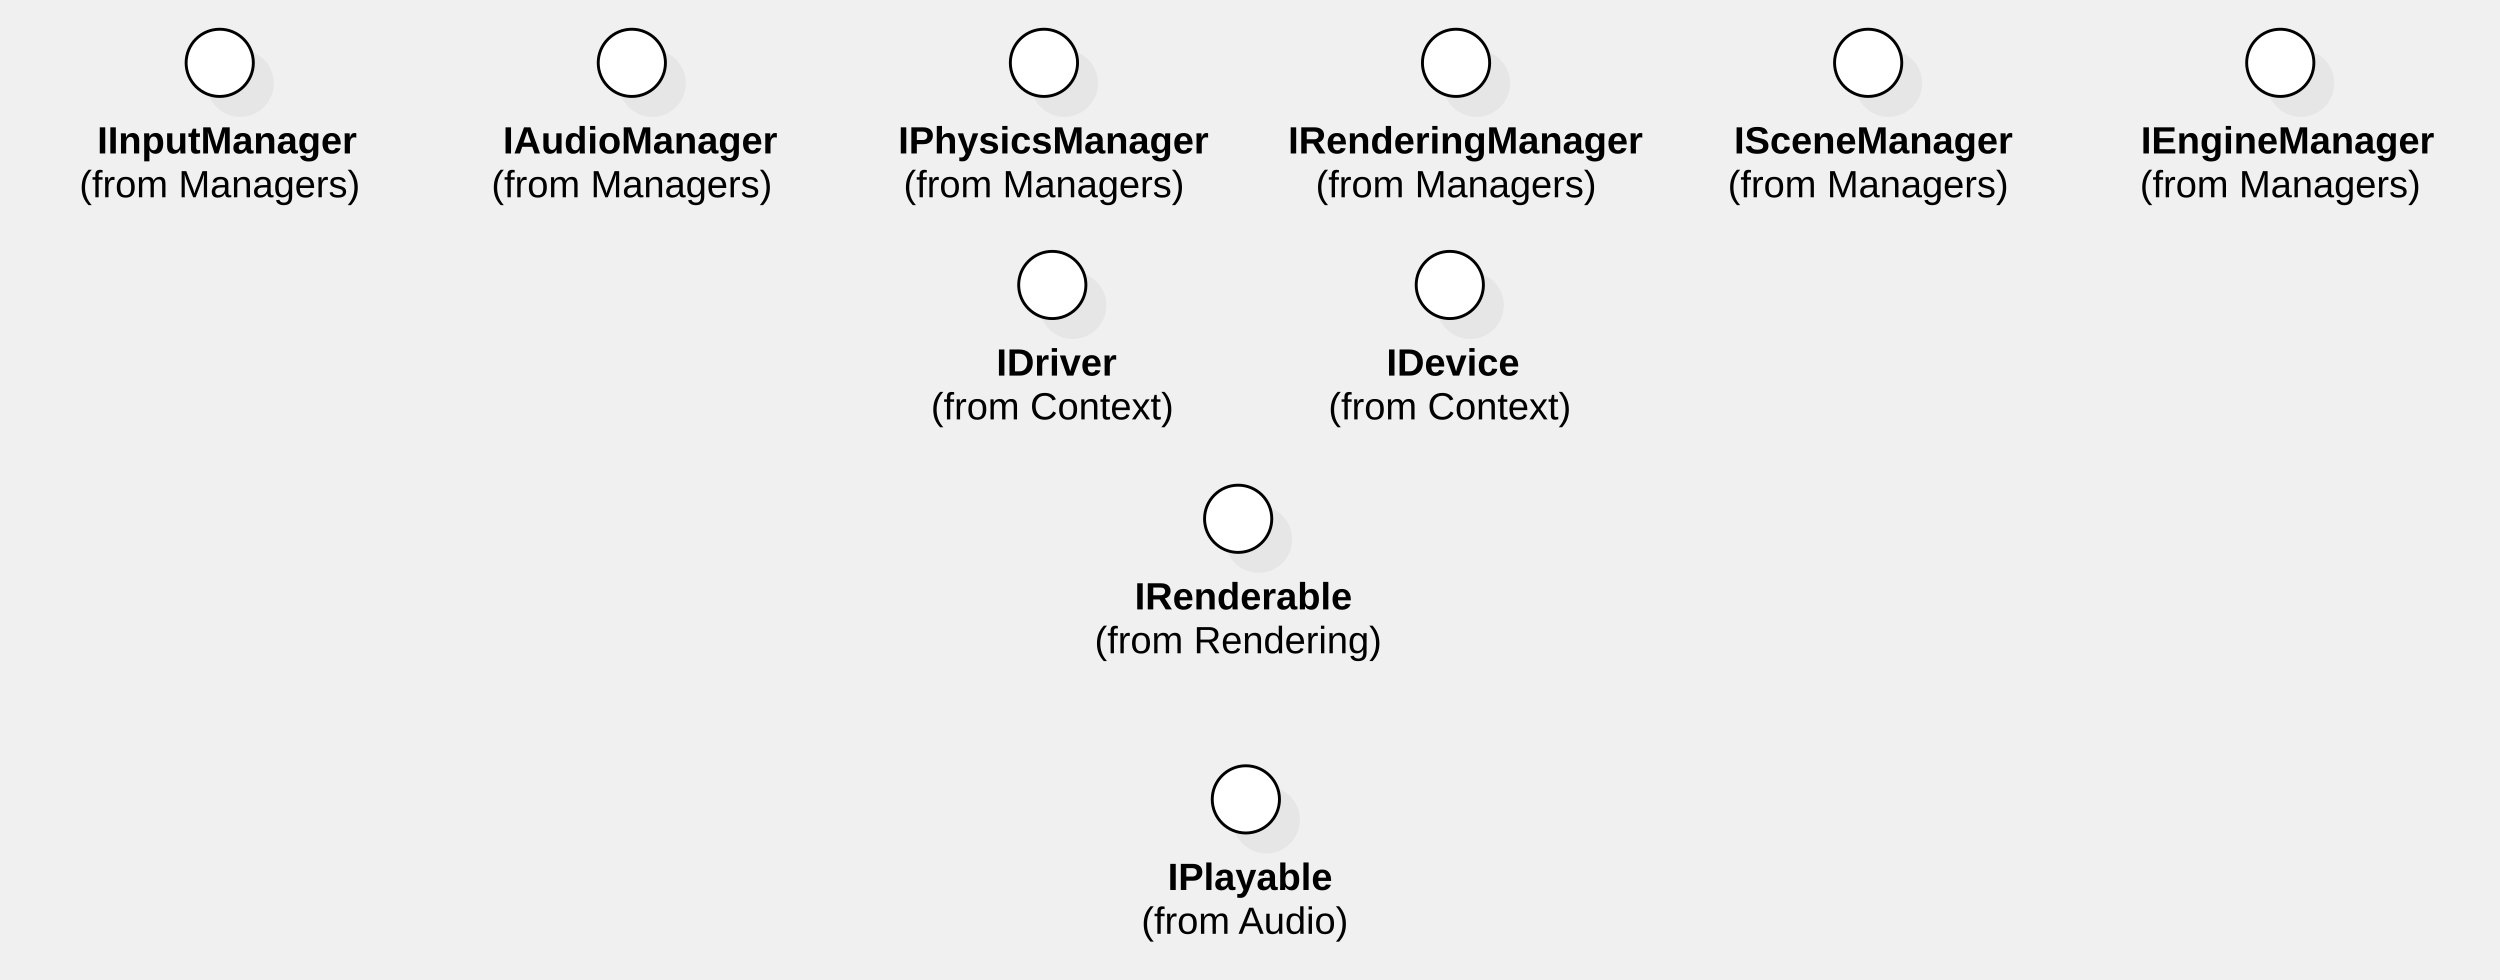
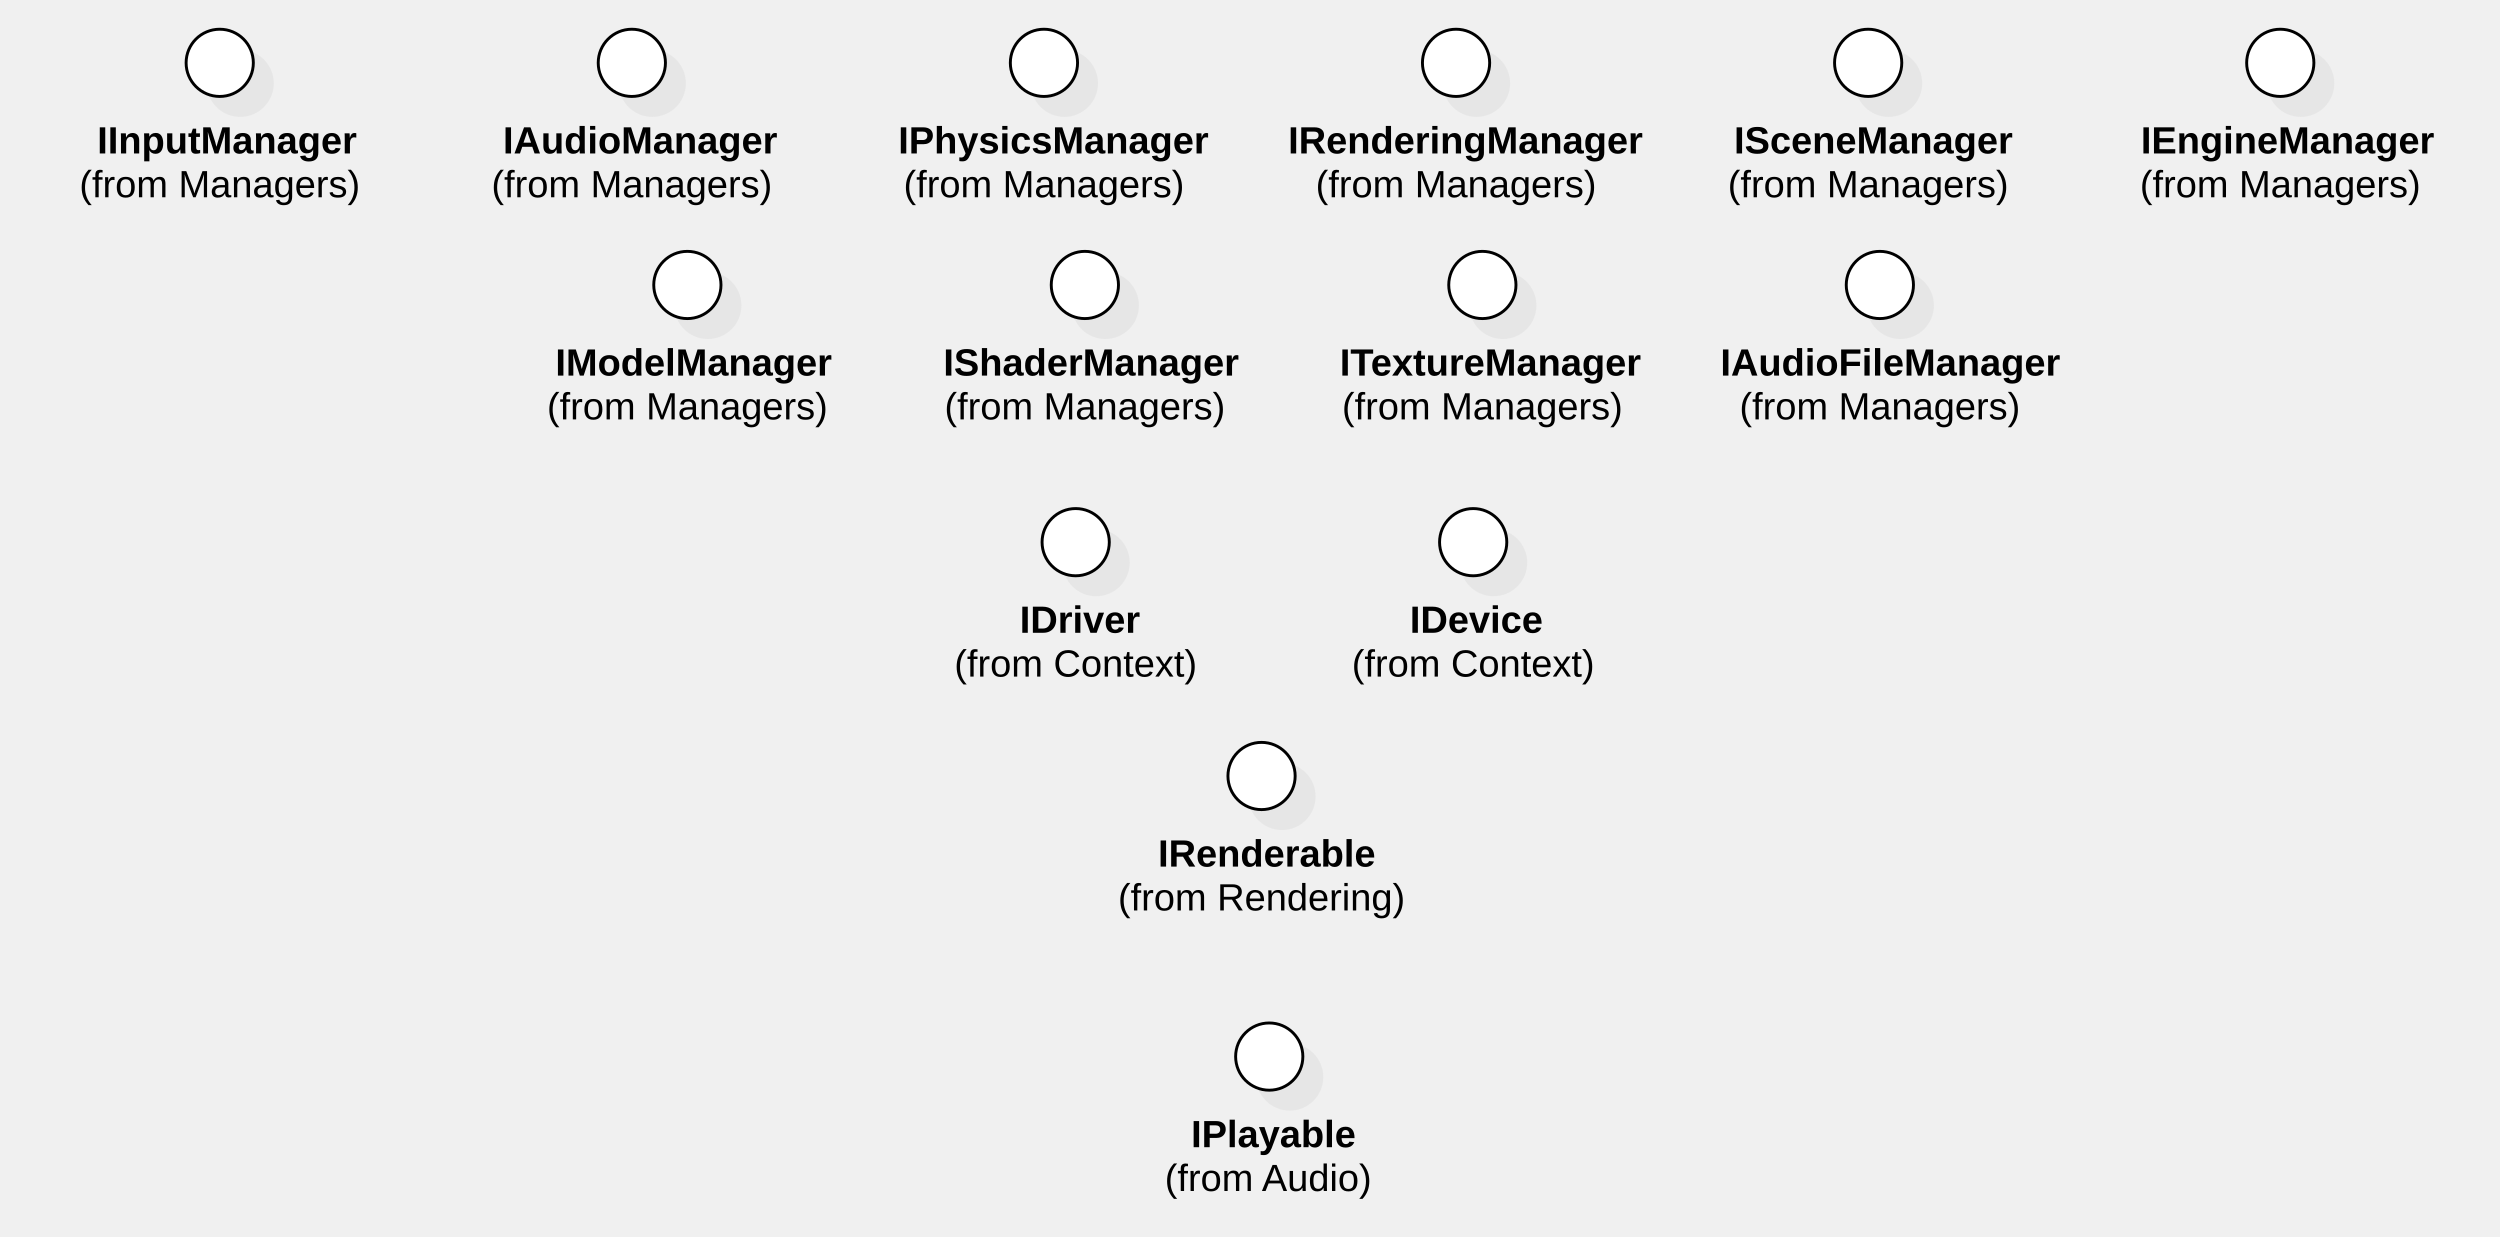
- <svg xmlns="http://www.w3.org/2000/svg" version="1.1" width="855.354" height="335">
+ <svg xmlns="http://www.w3.org/2000/svg" version="1.1" width="855.354" height="423">
  <defs />
  <g>
    <g transform="translate(-22,-26) scale(1,1)">
      <path fill="#C0C0C0" stroke="none" d="M 92.677 54.5 C 92.677 48.149 97.826 43 104.177 43 C 110.529 43 115.677 48.149 115.677 54.5 C 115.677 60.851 110.529 66 104.177 66 C 97.826 66 92.677 60.851 92.677 54.5 Z" opacity="0.2" />
    </g>
    <g transform="translate(-22,-26) scale(1,1)">
      <path fill="#ffffff" stroke="none" d="M 85.677 47.5 C 85.677 41.149 90.826 36 97.177 36 C 103.529 36 108.677 41.149 108.677 47.5 C 108.677 53.851 103.529 59 97.177 59 C 90.826 59 85.677 53.851 85.677 47.5 Z" />
    </g>
    <g transform="translate(-22,-26) scale(1,1)">
      <path fill="none" stroke="#000000" d="M 85.677 47.5 C 85.677 41.149 90.826 36 97.177 36 C 103.529 36 108.677 41.149 108.677 47.5 C 108.677 53.851 103.529 59 97.177 59 C 90.826 59 85.677 53.851 85.677 47.5 Z" stroke-miterlimit="10" />
    </g>
    <g transform="translate(-22,-26) scale(1,1)">
      <g>
        <path fill="none" stroke="none" />
        <text fill="#000000" stroke="none" font-family="Arial" font-size="13px" font-style="normal" font-weight="bold" text-decoration="none" x="55.26" y="78.5">IInputManager</text>
      </g>
    </g>
    <g transform="translate(-22,-26) scale(1,1)">
      <g>
        <path fill="none" stroke="none" />
        <text fill="#000000" stroke="none" font-family="Arial" font-size="13px" font-style="normal" font-weight="normal" text-decoration="none" x="49.138" y="93.5">(from Managers)</text>
      </g>
    </g>
    <g transform="translate(-22,-26) scale(1,1)">
      <path fill="#C0C0C0" stroke="none" d="M 233.677 54.5 C 233.677 48.149 238.826 43 245.177 43 C 251.529 43 256.677 48.149 256.677 54.5 C 256.677 60.851 251.529 66 245.177 66 C 238.826 66 233.677 60.851 233.677 54.5 Z" opacity="0.2" />
    </g>
    <g transform="translate(-22,-26) scale(1,1)">
      <path fill="#ffffff" stroke="none" d="M 226.677 47.5 C 226.677 41.149 231.826 36 238.177 36 C 244.529 36 249.677 41.149 249.677 47.5 C 249.677 53.851 244.529 59 238.177 59 C 231.826 59 226.677 53.851 226.677 47.5 Z" />
    </g>
    <g transform="translate(-22,-26) scale(1,1)">
      <path fill="none" stroke="#000000" d="M 226.677 47.5 C 226.677 41.149 231.826 36 238.177 36 C 244.529 36 249.677 41.149 249.677 47.5 C 249.677 53.851 244.529 59 238.177 59 C 231.826 59 226.677 53.851 226.677 47.5 Z" stroke-miterlimit="10" />
    </g>
    <g transform="translate(-22,-26) scale(1,1)">
      <g>
        <path fill="none" stroke="none" />
        <text fill="#000000" stroke="none" font-family="Arial" font-size="13px" font-style="normal" font-weight="bold" text-decoration="none" x="194.093" y="78.5">IAudioManager</text>
      </g>
    </g>
    <g transform="translate(-22,-26) scale(1,1)">
      <g>
        <path fill="none" stroke="none" />
        <text fill="#000000" stroke="none" font-family="Arial" font-size="13px" font-style="normal" font-weight="normal" text-decoration="none" x="190.138" y="93.5">(from Managers)</text>
      </g>
    </g>
    <g transform="translate(-22,-26) scale(1,1)">
      <path fill="#C0C0C0" stroke="none" d="M 374.677 54.5 C 374.677 48.149 379.826 43 386.177 43 C 392.529 43 397.677 48.149 397.677 54.5 C 397.677 60.851 392.529 66 386.177 66 C 379.826 66 374.677 60.851 374.677 54.5 Z" opacity="0.2" />
    </g>
    <g transform="translate(-22,-26) scale(1,1)">
      <path fill="#ffffff" stroke="none" d="M 367.677 47.5 C 367.677 41.149 372.826 36 379.177 36 C 385.529 36 390.677 41.149 390.677 47.5 C 390.677 53.851 385.529 59 379.177 59 C 372.826 59 367.677 53.851 367.677 47.5 Z" />
    </g>
    <g transform="translate(-22,-26) scale(1,1)">
      <path fill="none" stroke="#000000" d="M 367.677 47.5 C 367.677 41.149 372.826 36 379.177 36 C 385.529 36 390.677 41.149 390.677 47.5 C 390.677 53.851 385.529 59 379.177 59 C 372.826 59 367.677 53.851 367.677 47.5 Z" stroke-miterlimit="10" />
    </g>
    <g transform="translate(-22,-26) scale(1,1)">
      <g>
        <path fill="none" stroke="none" />
        <text fill="#000000" stroke="none" font-family="Arial" font-size="13px" font-style="normal" font-weight="bold" text-decoration="none" x="329.323" y="78.5">IPhysicsManager</text>
      </g>
    </g>
    <g transform="translate(-22,-26) scale(1,1)">
      <g>
        <path fill="none" stroke="none" />
        <text fill="#000000" stroke="none" font-family="Arial" font-size="13px" font-style="normal" font-weight="normal" text-decoration="none" x="331.138" y="93.5">(from Managers)</text>
      </g>
    </g>
    <g transform="translate(-22,-26) scale(1,1)">
      <path fill="#C0C0C0" stroke="none" d="M 515.677 54.5 C 515.677 48.149 520.826 43 527.177 43 C 533.529 43 538.677 48.149 538.677 54.5 C 538.677 60.851 533.529 66 527.177 66 C 520.826 66 515.677 60.851 515.677 54.5 Z" opacity="0.2" />
    </g>
    <g transform="translate(-22,-26) scale(1,1)">
      <path fill="#ffffff" stroke="none" d="M 508.677 47.5 C 508.677 41.149 513.826 36 520.177 36 C 526.529 36 531.677 41.149 531.677 47.5 C 531.677 53.851 526.529 59 520.177 59 C 513.826 59 508.677 53.851 508.677 47.5 Z" />
    </g>
    <g transform="translate(-22,-26) scale(1,1)">
      <path fill="none" stroke="#000000" d="M 508.677 47.5 C 508.677 41.149 513.826 36 520.177 36 C 526.529 36 531.677 41.149 531.677 47.5 C 531.677 53.851 526.529 59 520.177 59 C 513.826 59 508.677 53.851 508.677 47.5 Z" stroke-miterlimit="10" />
    </g>
    <g transform="translate(-22,-26) scale(1,1)">
      <g>
        <path fill="none" stroke="none" />
        <text fill="#000000" stroke="none" font-family="Arial" font-size="13px" font-style="normal" font-weight="bold" text-decoration="none" x="462.725" y="78.5">IRenderingManager</text>
      </g>
    </g>
    <g transform="translate(-22,-26) scale(1,1)">
      <g>
        <path fill="none" stroke="none" />
        <text fill="#000000" stroke="none" font-family="Arial" font-size="13px" font-style="normal" font-weight="normal" text-decoration="none" x="472.138" y="93.5">(from Managers)</text>
      </g>
    </g>
    <g transform="translate(-22,-26) scale(1,1)">
      <path fill="#C0C0C0" stroke="none" d="M 656.677 54.5 C 656.677 48.149 661.826 43 668.177 43 C 674.529 43 679.677 48.149 679.677 54.5 C 679.677 60.851 674.529 66 668.177 66 C 661.826 66 656.677 60.851 656.677 54.5 Z" opacity="0.2" />
    </g>
    <g transform="translate(-22,-26) scale(1,1)">
      <path fill="#ffffff" stroke="none" d="M 649.677 47.5 C 649.677 41.149 654.826 36 661.177 36 C 667.529 36 672.677 41.149 672.677 47.5 C 672.677 53.851 667.529 59 661.177 59 C 654.826 59 649.677 53.851 649.677 47.5 Z" />
    </g>
    <g transform="translate(-22,-26) scale(1,1)">
      <path fill="none" stroke="#000000" d="M 649.677 47.5 C 649.677 41.149 654.826 36 661.177 36 C 667.529 36 672.677 41.149 672.677 47.5 C 672.677 53.851 667.529 59 661.177 59 C 654.826 59 649.677 53.851 649.677 47.5 Z" stroke-miterlimit="10" />
    </g>
    <g transform="translate(-22,-26) scale(1,1)">
      <g>
        <path fill="none" stroke="none" />
        <text fill="#000000" stroke="none" font-family="Arial" font-size="13px" font-style="normal" font-weight="bold" text-decoration="none" x="615.287" y="78.5">ISceneManager</text>
      </g>
    </g>
    <g transform="translate(-22,-26) scale(1,1)">
      <g>
        <path fill="none" stroke="none" />
        <text fill="#000000" stroke="none" font-family="Arial" font-size="13px" font-style="normal" font-weight="normal" text-decoration="none" x="613.138" y="93.5">(from Managers)</text>
      </g>
    </g>
    <g transform="translate(-22,-26) scale(1,1)">
      <path fill="#C0C0C0" stroke="none" d="M 797.677 54.5 C 797.677 48.149 802.826 43 809.177 43 C 815.529 43 820.677 48.149 820.677 54.5 C 820.677 60.851 815.529 66 809.177 66 C 802.826 66 797.677 60.851 797.677 54.5 Z" opacity="0.2" />
    </g>
    <g transform="translate(-22,-26) scale(1,1)">
      <path fill="#ffffff" stroke="none" d="M 790.677 47.5 C 790.677 41.149 795.826 36 802.177 36 C 808.529 36 813.677 41.149 813.677 47.5 C 813.677 53.851 808.529 59 802.177 59 C 795.826 59 790.677 53.851 790.677 47.5 Z" />
    </g>
    <g transform="translate(-22,-26) scale(1,1)">
      <path fill="none" stroke="#000000" d="M 790.677 47.5 C 790.677 41.149 795.826 36 802.177 36 C 808.529 36 813.677 41.149 813.677 47.5 C 813.677 53.851 808.529 59 802.177 59 C 795.826 59 790.677 53.851 790.677 47.5 Z" stroke-miterlimit="10" />
    </g>
    <g transform="translate(-22,-26) scale(1,1)">
      <g>
        <path fill="none" stroke="none" />
        <text fill="#000000" stroke="none" font-family="Arial" font-size="13px" font-style="normal" font-weight="bold" text-decoration="none" x="754.478" y="78.5">IEngineManager</text>
      </g>
    </g>
    <g transform="translate(-22,-26) scale(1,1)">
      <g>
        <path fill="none" stroke="none" />
        <text fill="#000000" stroke="none" font-family="Arial" font-size="13px" font-style="normal" font-weight="normal" text-decoration="none" x="754.138" y="93.5">(from Managers)</text>
      </g>
    </g>
    <g transform="translate(-22,-26) scale(1,1)">
-       <path fill="#C0C0C0" stroke="none" d="M 377.536 130.5 C 377.536 124.149 382.685 119 389.036 119 C 395.387 119 400.536 124.149 400.536 130.5 C 400.536 136.851 395.387 142 389.036 142 C 382.685 142 377.536 136.851 377.536 130.5 Z" opacity="0.2" />
-     </g>
-     <g transform="translate(-22,-26) scale(1,1)">
-       <path fill="#ffffff" stroke="none" d="M 370.536 123.5 C 370.536 117.149 375.685 112 382.036 112 C 388.387 112 393.536 117.149 393.536 123.5 C 393.536 129.851 388.387 135 382.036 135 C 375.685 135 370.536 129.851 370.536 123.5 Z" />
-     </g>
-     <g transform="translate(-22,-26) scale(1,1)">
-       <path fill="none" stroke="#000000" d="M 370.536 123.5 C 370.536 117.149 375.685 112 382.036 112 C 388.387 112 393.536 117.149 393.536 123.5 C 393.536 129.851 388.387 135 382.036 135 C 375.685 135 370.536 129.851 370.536 123.5 Z" stroke-miterlimit="10" />
-     </g>
-     <g transform="translate(-22,-26) scale(1,1)">
-       <g>
-         <path fill="none" stroke="none" />
-         <text fill="#000000" stroke="none" font-family="Arial" font-size="13px" font-style="normal" font-weight="bold" text-decoration="none" x="362.898" y="154.5">IDriver</text>
-       </g>
-     </g>
-     <g transform="translate(-22,-26) scale(1,1)">
-       <g>
-         <path fill="none" stroke="none" />
-         <text fill="#000000" stroke="none" font-family="Arial" font-size="13px" font-style="normal" font-weight="normal" text-decoration="none" x="340.5" y="169.5">(from Context)</text>
-       </g>
-     </g>
-     <g transform="translate(-22,-26) scale(1,1)">
-       <path fill="#C0C0C0" stroke="none" d="M 513.536 130.5 C 513.536 124.149 518.685 119 525.036 119 C 531.387 119 536.536 124.149 536.536 130.5 C 536.536 136.851 531.387 142 525.036 142 C 518.685 142 513.536 136.851 513.536 130.5 Z" opacity="0.2" />
-     </g>
-     <g transform="translate(-22,-26) scale(1,1)">
-       <path fill="#ffffff" stroke="none" d="M 506.536 123.5 C 506.536 117.149 511.685 112 518.036 112 C 524.387 112 529.536 117.149 529.536 123.5 C 529.536 129.851 524.387 135 518.036 135 C 511.685 135 506.536 129.851 506.536 123.5 Z" />
-     </g>
-     <g transform="translate(-22,-26) scale(1,1)">
-       <path fill="none" stroke="#000000" d="M 506.536 123.5 C 506.536 117.149 511.685 112 518.036 112 C 524.387 112 529.536 117.149 529.536 123.5 C 529.536 129.851 524.387 135 518.036 135 C 511.685 135 506.536 129.851 506.536 123.5 Z" stroke-miterlimit="10" />
-     </g>
-     <g transform="translate(-22,-26) scale(1,1)">
-       <g>
-         <path fill="none" stroke="none" />
-         <text fill="#000000" stroke="none" font-family="Arial" font-size="13px" font-style="normal" font-weight="bold" text-decoration="none" x="496.362" y="154.5">IDevice</text>
-       </g>
-     </g>
-     <g transform="translate(-22,-26) scale(1,1)">
-       <g>
-         <path fill="none" stroke="none" />
-         <text fill="#000000" stroke="none" font-family="Arial" font-size="13px" font-style="normal" font-weight="normal" text-decoration="none" x="476.5" y="169.5">(from Context)</text>
-       </g>
-     </g>
-     <g transform="translate(-22,-26) scale(1,1)">
-       <path fill="#C0C0C0" stroke="none" d="M 441.128 210.5 C 441.128 204.149 446.276 199 452.628 199 C 458.979 199 464.128 204.149 464.128 210.5 C 464.128 216.851 458.979 222 452.628 222 C 446.276 222 441.128 216.851 441.128 210.5 Z" opacity="0.2" />
-     </g>
-     <g transform="translate(-22,-26) scale(1,1)">
-       <path fill="#ffffff" stroke="none" d="M 434.128 203.5 C 434.128 197.149 439.276 192 445.628 192 C 451.979 192 457.128 197.149 457.128 203.5 C 457.128 209.851 451.979 215 445.628 215 C 439.276 215 434.128 209.851 434.128 203.5 Z" />
-     </g>
-     <g transform="translate(-22,-26) scale(1,1)">
-       <path fill="none" stroke="#000000" d="M 434.128 203.5 C 434.128 197.149 439.276 192 445.628 192 C 451.979 192 457.128 197.149 457.128 203.5 C 457.128 209.851 451.979 215 445.628 215 C 439.276 215 434.128 209.851 434.128 203.5 Z" stroke-miterlimit="10" />
-     </g>
-     <g transform="translate(-22,-26) scale(1,1)">
-       <g>
-         <path fill="none" stroke="none" />
-         <text fill="#000000" stroke="none" font-family="Arial" font-size="13px" font-style="normal" font-weight="bold" text-decoration="none" x="410.214" y="234.5">IRenderable</text>
-       </g>
-     </g>
-     <g transform="translate(-22,-26) scale(1,1)">
-       <g>
-         <path fill="none" stroke="none" />
-         <text fill="#000000" stroke="none" font-family="Arial" font-size="13px" font-style="normal" font-weight="normal" text-decoration="none" x="396.5" y="249.5">(from Rendering)</text>
-       </g>
-     </g>
-     <g transform="translate(-22,-26) scale(1,1)">
-       <path fill="#C0C0C0" stroke="none" d="M 443.76 306.5 C 443.76 300.149 448.908 295 455.26 295 C 461.611 295 466.76 300.149 466.76 306.5 C 466.76 312.851 461.611 318 455.26 318 C 448.908 318 443.76 312.851 443.76 306.5 Z" opacity="0.2" />
-     </g>
-     <g transform="translate(-22,-26) scale(1,1)">
-       <path fill="#ffffff" stroke="none" d="M 436.76 299.5 C 436.76 293.149 441.908 288 448.26 288 C 454.611 288 459.76 293.149 459.76 299.5 C 459.76 305.851 454.611 311 448.26 311 C 441.908 311 436.76 305.851 436.76 299.5 Z" />
-     </g>
-     <g transform="translate(-22,-26) scale(1,1)">
-       <path fill="none" stroke="#000000" d="M 436.76 299.5 C 436.76 293.149 441.908 288 448.26 288 C 454.611 288 459.76 293.149 459.76 299.5 C 459.76 305.851 454.611 311 448.26 311 C 441.908 311 436.76 305.851 436.76 299.5 Z" stroke-miterlimit="10" />
-     </g>
-     <g transform="translate(-22,-26) scale(1,1)">
-       <g>
-         <path fill="none" stroke="none" />
-         <text fill="#000000" stroke="none" font-family="Arial" font-size="13px" font-style="normal" font-weight="bold" text-decoration="none" x="421.52" y="330.5">IPlayable</text>
-       </g>
-     </g>
-     <g transform="translate(-22,-26) scale(1,1)">
-       <g>
-         <path fill="none" stroke="none" />
-         <text fill="#000000" stroke="none" font-family="Arial" font-size="13px" font-style="normal" font-weight="normal" text-decoration="none" x="412.5" y="345.5">(from Audio)</text>
+       <path fill="#C0C0C0" stroke="none" d="M 385.536 218.5 C 385.536 212.149 390.685 207 397.036 207 C 403.387 207 408.536 212.149 408.536 218.5 C 408.536 224.851 403.387 230 397.036 230 C 390.685 230 385.536 224.851 385.536 218.5 Z" opacity="0.2" />
+     </g>
+     <g transform="translate(-22,-26) scale(1,1)">
+       <path fill="#ffffff" stroke="none" d="M 378.536 211.5 C 378.536 205.149 383.685 200 390.036 200 C 396.387 200 401.536 205.149 401.536 211.5 C 401.536 217.851 396.387 223 390.036 223 C 383.685 223 378.536 217.851 378.536 211.5 Z" />
+     </g>
+     <g transform="translate(-22,-26) scale(1,1)">
+       <path fill="none" stroke="#000000" d="M 378.536 211.5 C 378.536 205.149 383.685 200 390.036 200 C 396.387 200 401.536 205.149 401.536 211.5 C 401.536 217.851 396.387 223 390.036 223 C 383.685 223 378.536 217.851 378.536 211.5 Z" stroke-miterlimit="10" />
+     </g>
+     <g transform="translate(-22,-26) scale(1,1)">
+       <g>
+         <path fill="none" stroke="none" />
+         <text fill="#000000" stroke="none" font-family="Arial" font-size="13px" font-style="normal" font-weight="bold" text-decoration="none" x="370.898" y="242.5">IDriver</text>
+       </g>
+     </g>
+     <g transform="translate(-22,-26) scale(1,1)">
+       <g>
+         <path fill="none" stroke="none" />
+         <text fill="#000000" stroke="none" font-family="Arial" font-size="13px" font-style="normal" font-weight="normal" text-decoration="none" x="348.5" y="257.5">(from Context)</text>
+       </g>
+     </g>
+     <g transform="translate(-22,-26) scale(1,1)">
+       <path fill="#C0C0C0" stroke="none" d="M 521.536 218.5 C 521.536 212.149 526.685 207 533.036 207 C 539.387 207 544.536 212.149 544.536 218.5 C 544.536 224.851 539.387 230 533.036 230 C 526.685 230 521.536 224.851 521.536 218.5 Z" opacity="0.2" />
+     </g>
+     <g transform="translate(-22,-26) scale(1,1)">
+       <path fill="#ffffff" stroke="none" d="M 514.536 211.5 C 514.536 205.149 519.685 200 526.036 200 C 532.387 200 537.536 205.149 537.536 211.5 C 537.536 217.851 532.387 223 526.036 223 C 519.685 223 514.536 217.851 514.536 211.5 Z" />
+     </g>
+     <g transform="translate(-22,-26) scale(1,1)">
+       <path fill="none" stroke="#000000" d="M 514.536 211.5 C 514.536 205.149 519.685 200 526.036 200 C 532.387 200 537.536 205.149 537.536 211.5 C 537.536 217.851 532.387 223 526.036 223 C 519.685 223 514.536 217.851 514.536 211.5 Z" stroke-miterlimit="10" />
+     </g>
+     <g transform="translate(-22,-26) scale(1,1)">
+       <g>
+         <path fill="none" stroke="none" />
+         <text fill="#000000" stroke="none" font-family="Arial" font-size="13px" font-style="normal" font-weight="bold" text-decoration="none" x="504.362" y="242.5">IDevice</text>
+       </g>
+     </g>
+     <g transform="translate(-22,-26) scale(1,1)">
+       <g>
+         <path fill="none" stroke="none" />
+         <text fill="#000000" stroke="none" font-family="Arial" font-size="13px" font-style="normal" font-weight="normal" text-decoration="none" x="484.5" y="257.5">(from Context)</text>
+       </g>
+     </g>
+     <g transform="translate(-22,-26) scale(1,1)">
+       <path fill="#C0C0C0" stroke="none" d="M 449.128 298.5 C 449.128 292.149 454.276 287 460.628 287 C 466.979 287 472.128 292.149 472.128 298.5 C 472.128 304.851 466.979 310 460.628 310 C 454.276 310 449.128 304.851 449.128 298.5 Z" opacity="0.2" />
+     </g>
+     <g transform="translate(-22,-26) scale(1,1)">
+       <path fill="#ffffff" stroke="none" d="M 442.128 291.5 C 442.128 285.149 447.276 280 453.628 280 C 459.979 280 465.128 285.149 465.128 291.5 C 465.128 297.851 459.979 303 453.628 303 C 447.276 303 442.128 297.851 442.128 291.5 Z" />
+     </g>
+     <g transform="translate(-22,-26) scale(1,1)">
+       <path fill="none" stroke="#000000" d="M 442.128 291.5 C 442.128 285.149 447.276 280 453.628 280 C 459.979 280 465.128 285.149 465.128 291.5 C 465.128 297.851 459.979 303 453.628 303 C 447.276 303 442.128 297.851 442.128 291.5 Z" stroke-miterlimit="10" />
+     </g>
+     <g transform="translate(-22,-26) scale(1,1)">
+       <g>
+         <path fill="none" stroke="none" />
+         <text fill="#000000" stroke="none" font-family="Arial" font-size="13px" font-style="normal" font-weight="bold" text-decoration="none" x="418.214" y="322.5">IRenderable</text>
+       </g>
+     </g>
+     <g transform="translate(-22,-26) scale(1,1)">
+       <g>
+         <path fill="none" stroke="none" />
+         <text fill="#000000" stroke="none" font-family="Arial" font-size="13px" font-style="normal" font-weight="normal" text-decoration="none" x="404.5" y="337.5">(from Rendering)</text>
+       </g>
+     </g>
+     <g transform="translate(-22,-26) scale(1,1)">
+       <path fill="#C0C0C0" stroke="none" d="M 451.76 394.5 C 451.76 388.149 456.908 383 463.26 383 C 469.611 383 474.76 388.149 474.76 394.5 C 474.76 400.851 469.611 406 463.26 406 C 456.908 406 451.76 400.851 451.76 394.5 Z" opacity="0.2" />
+     </g>
+     <g transform="translate(-22,-26) scale(1,1)">
+       <path fill="#ffffff" stroke="none" d="M 444.76 387.5 C 444.76 381.149 449.908 376 456.26 376 C 462.611 376 467.76 381.149 467.76 387.5 C 467.76 393.851 462.611 399 456.26 399 C 449.908 399 444.76 393.851 444.76 387.5 Z" />
+     </g>
+     <g transform="translate(-22,-26) scale(1,1)">
+       <path fill="none" stroke="#000000" d="M 444.76 387.5 C 444.76 381.149 449.908 376 456.26 376 C 462.611 376 467.76 381.149 467.76 387.5 C 467.76 393.851 462.611 399 456.26 399 C 449.908 399 444.76 393.851 444.76 387.5 Z" stroke-miterlimit="10" />
+     </g>
+     <g transform="translate(-22,-26) scale(1,1)">
+       <g>
+         <path fill="none" stroke="none" />
+         <text fill="#000000" stroke="none" font-family="Arial" font-size="13px" font-style="normal" font-weight="bold" text-decoration="none" x="429.52" y="418.5">IPlayable</text>
+       </g>
+     </g>
+     <g transform="translate(-22,-26) scale(1,1)">
+       <g>
+         <path fill="none" stroke="none" />
+         <text fill="#000000" stroke="none" font-family="Arial" font-size="13px" font-style="normal" font-weight="normal" text-decoration="none" x="420.5" y="433.5">(from Audio)</text>
+       </g>
+     </g>
+     <g transform="translate(-22,-26) scale(1,1)">
+       <path fill="#C0C0C0" stroke="none" d="M 252.677 130.5 C 252.677 124.149 257.826 119 264.177 119 C 270.529 119 275.677 124.149 275.677 130.5 C 275.677 136.851 270.529 142 264.177 142 C 257.826 142 252.677 136.851 252.677 130.5 Z" opacity="0.2" />
+     </g>
+     <g transform="translate(-22,-26) scale(1,1)">
+       <path fill="#ffffff" stroke="none" d="M 245.677 123.5 C 245.677 117.149 250.826 112 257.177 112 C 263.529 112 268.677 117.149 268.677 123.5 C 268.677 129.851 263.529 135 257.177 135 C 250.826 135 245.677 129.851 245.677 123.5 Z" />
+     </g>
+     <g transform="translate(-22,-26) scale(1,1)">
+       <path fill="none" stroke="#000000" d="M 245.677 123.5 C 245.677 117.149 250.826 112 257.177 112 C 263.529 112 268.677 117.149 268.677 123.5 C 268.677 129.851 263.529 135 257.177 135 C 250.826 135 245.677 129.851 245.677 123.5 Z" stroke-miterlimit="10" />
+     </g>
+     <g transform="translate(-22,-26) scale(1,1)">
+       <g>
+         <path fill="none" stroke="none" />
+         <text fill="#000000" stroke="none" font-family="Arial" font-size="13px" font-style="normal" font-weight="bold" text-decoration="none" x="212.014" y="154.5">IModelManager</text>
+       </g>
+     </g>
+     <g transform="translate(-22,-26) scale(1,1)">
+       <g>
+         <path fill="none" stroke="none" />
+         <text fill="#000000" stroke="none" font-family="Arial" font-size="13px" font-style="normal" font-weight="normal" text-decoration="none" x="209.138" y="169.5">(from Managers)</text>
+       </g>
+     </g>
+     <g transform="translate(-22,-26) scale(1,1)">
+       <path fill="#C0C0C0" stroke="none" d="M 388.677 130.5 C 388.677 124.149 393.826 119 400.177 119 C 406.529 119 411.677 124.149 411.677 130.5 C 411.677 136.851 406.529 142 400.177 142 C 393.826 142 388.677 136.851 388.677 130.5 Z" opacity="0.2" />
+     </g>
+     <g transform="translate(-22,-26) scale(1,1)">
+       <path fill="#ffffff" stroke="none" d="M 381.677 123.5 C 381.677 117.149 386.826 112 393.177 112 C 399.529 112 404.677 117.149 404.677 123.5 C 404.677 129.851 399.529 135 393.177 135 C 386.826 135 381.677 129.851 381.677 123.5 Z" />
+     </g>
+     <g transform="translate(-22,-26) scale(1,1)">
+       <path fill="none" stroke="#000000" d="M 381.677 123.5 C 381.677 117.149 386.826 112 393.177 112 C 399.529 112 404.677 117.149 404.677 123.5 C 404.677 129.851 399.529 135 393.177 135 C 386.826 135 381.677 129.851 381.677 123.5 Z" stroke-miterlimit="10" />
+     </g>
+     <g transform="translate(-22,-26) scale(1,1)">
+       <g>
+         <path fill="none" stroke="none" />
+         <text fill="#000000" stroke="none" font-family="Arial" font-size="13px" font-style="normal" font-weight="bold" text-decoration="none" x="344.757" y="154.5">IShaderManager</text>
+       </g>
+     </g>
+     <g transform="translate(-22,-26) scale(1,1)">
+       <g>
+         <path fill="none" stroke="none" />
+         <text fill="#000000" stroke="none" font-family="Arial" font-size="13px" font-style="normal" font-weight="normal" text-decoration="none" x="345.138" y="169.5">(from Managers)</text>
+       </g>
+     </g>
+     <g transform="translate(-22,-26) scale(1,1)">
+       <path fill="#C0C0C0" stroke="none" d="M 524.677 130.5 C 524.677 124.149 529.826 119 536.177 119 C 542.529 119 547.677 124.149 547.677 130.5 C 547.677 136.851 542.529 142 536.177 142 C 529.826 142 524.677 136.851 524.677 130.5 Z" opacity="0.2" />
+     </g>
+     <g transform="translate(-22,-26) scale(1,1)">
+       <path fill="#ffffff" stroke="none" d="M 517.677 123.5 C 517.677 117.149 522.826 112 529.177 112 C 535.529 112 540.677 117.149 540.677 123.5 C 540.677 129.851 535.529 135 529.177 135 C 522.826 135 517.677 129.851 517.677 123.5 Z" />
+     </g>
+     <g transform="translate(-22,-26) scale(1,1)">
+       <path fill="none" stroke="#000000" d="M 517.677 123.5 C 517.677 117.149 522.826 112 529.177 112 C 535.529 112 540.677 117.149 540.677 123.5 C 540.677 129.851 535.529 135 529.177 135 C 522.826 135 517.677 129.851 517.677 123.5 Z" stroke-miterlimit="10" />
+     </g>
+     <g transform="translate(-22,-26) scale(1,1)">
+       <g>
+         <path fill="none" stroke="none" />
+         <text fill="#000000" stroke="none" font-family="Arial" font-size="13px" font-style="normal" font-weight="bold" text-decoration="none" x="480.402" y="154.5">ITextureManager</text>
+       </g>
+     </g>
+     <g transform="translate(-22,-26) scale(1,1)">
+       <g>
+         <path fill="none" stroke="none" />
+         <text fill="#000000" stroke="none" font-family="Arial" font-size="13px" font-style="normal" font-weight="normal" text-decoration="none" x="481.138" y="169.5">(from Managers)</text>
+       </g>
+     </g>
+     <g transform="translate(-22,-26) scale(1,1)">
+       <path fill="#C0C0C0" stroke="none" d="M 660.677 130.5 C 660.677 124.149 665.826 119 672.177 119 C 678.529 119 683.677 124.149 683.677 130.5 C 683.677 136.851 678.529 142 672.177 142 C 665.826 142 660.677 136.851 660.677 130.5 Z" opacity="0.2" />
+     </g>
+     <g transform="translate(-22,-26) scale(1,1)">
+       <path fill="#ffffff" stroke="none" d="M 653.677 123.5 C 653.677 117.149 658.826 112 665.177 112 C 671.529 112 676.677 117.149 676.677 123.5 C 676.677 129.851 671.529 135 665.177 135 C 658.826 135 653.677 129.851 653.677 123.5 Z" />
+     </g>
+     <g transform="translate(-22,-26) scale(1,1)">
+       <path fill="none" stroke="#000000" d="M 653.677 123.5 C 653.677 117.149 658.826 112 665.177 112 C 671.529 112 676.677 117.149 676.677 123.5 C 676.677 129.851 671.529 135 665.177 135 C 658.826 135 653.677 129.851 653.677 123.5 Z" stroke-miterlimit="10" />
+     </g>
+     <g transform="translate(-22,-26) scale(1,1)">
+       <g>
+         <path fill="none" stroke="none" />
+         <text fill="#000000" stroke="none" font-family="Arial" font-size="13px" font-style="normal" font-weight="bold" text-decoration="none" x="610.619" y="154.5">IAudioFileManager</text>
+       </g>
+     </g>
+     <g transform="translate(-22,-26) scale(1,1)">
+       <g>
+         <path fill="none" stroke="none" />
+         <text fill="#000000" stroke="none" font-family="Arial" font-size="13px" font-style="normal" font-weight="normal" text-decoration="none" x="617.138" y="169.5">(from Managers)</text>
      </g>
    </g>
  </g>
</svg>
